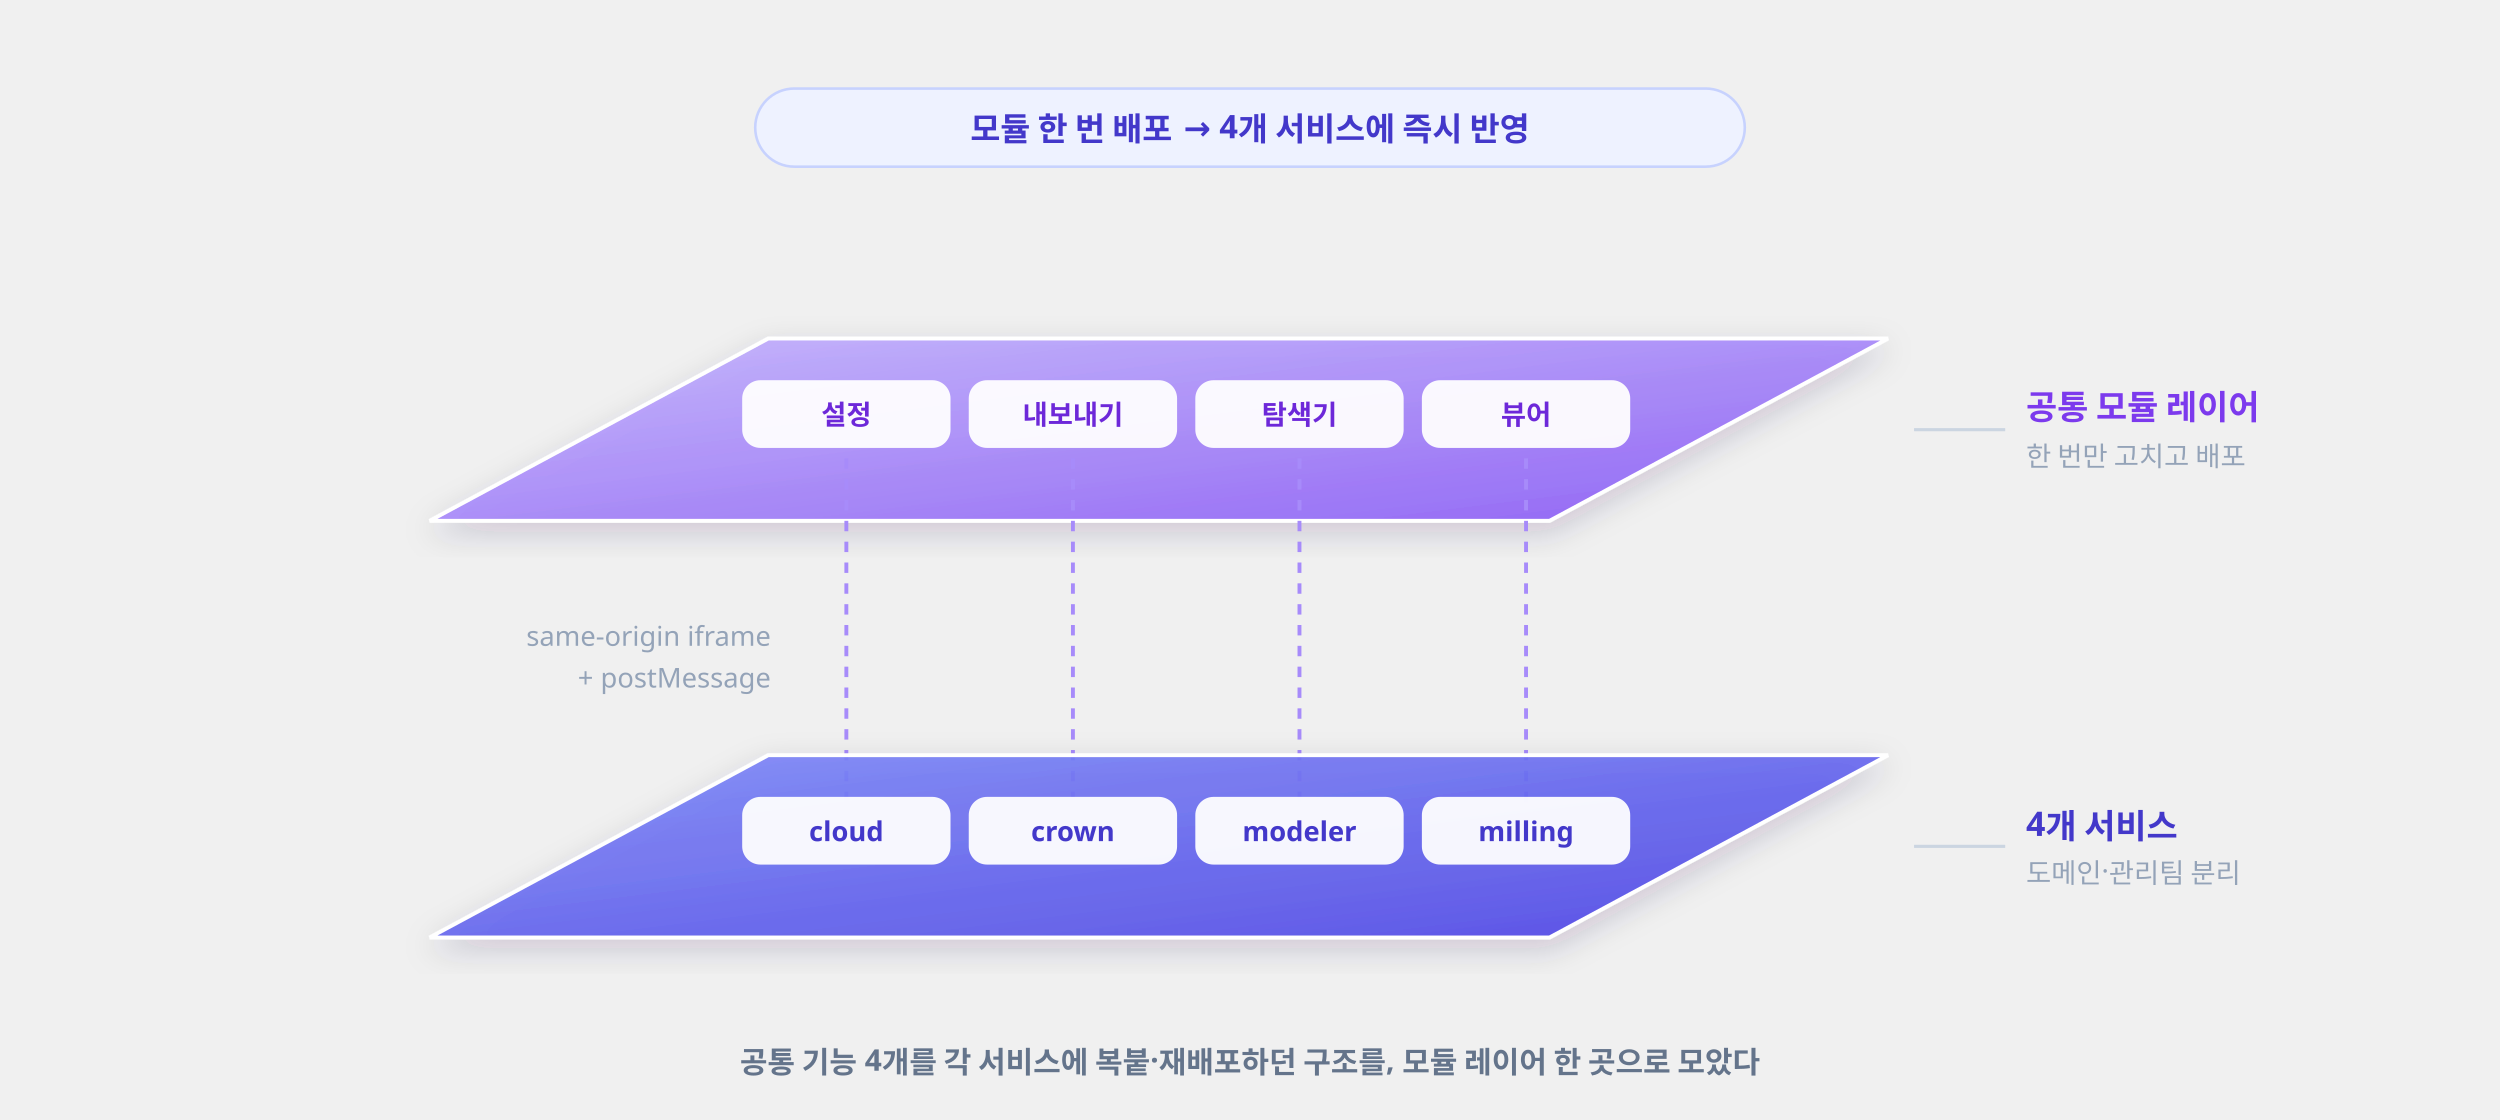
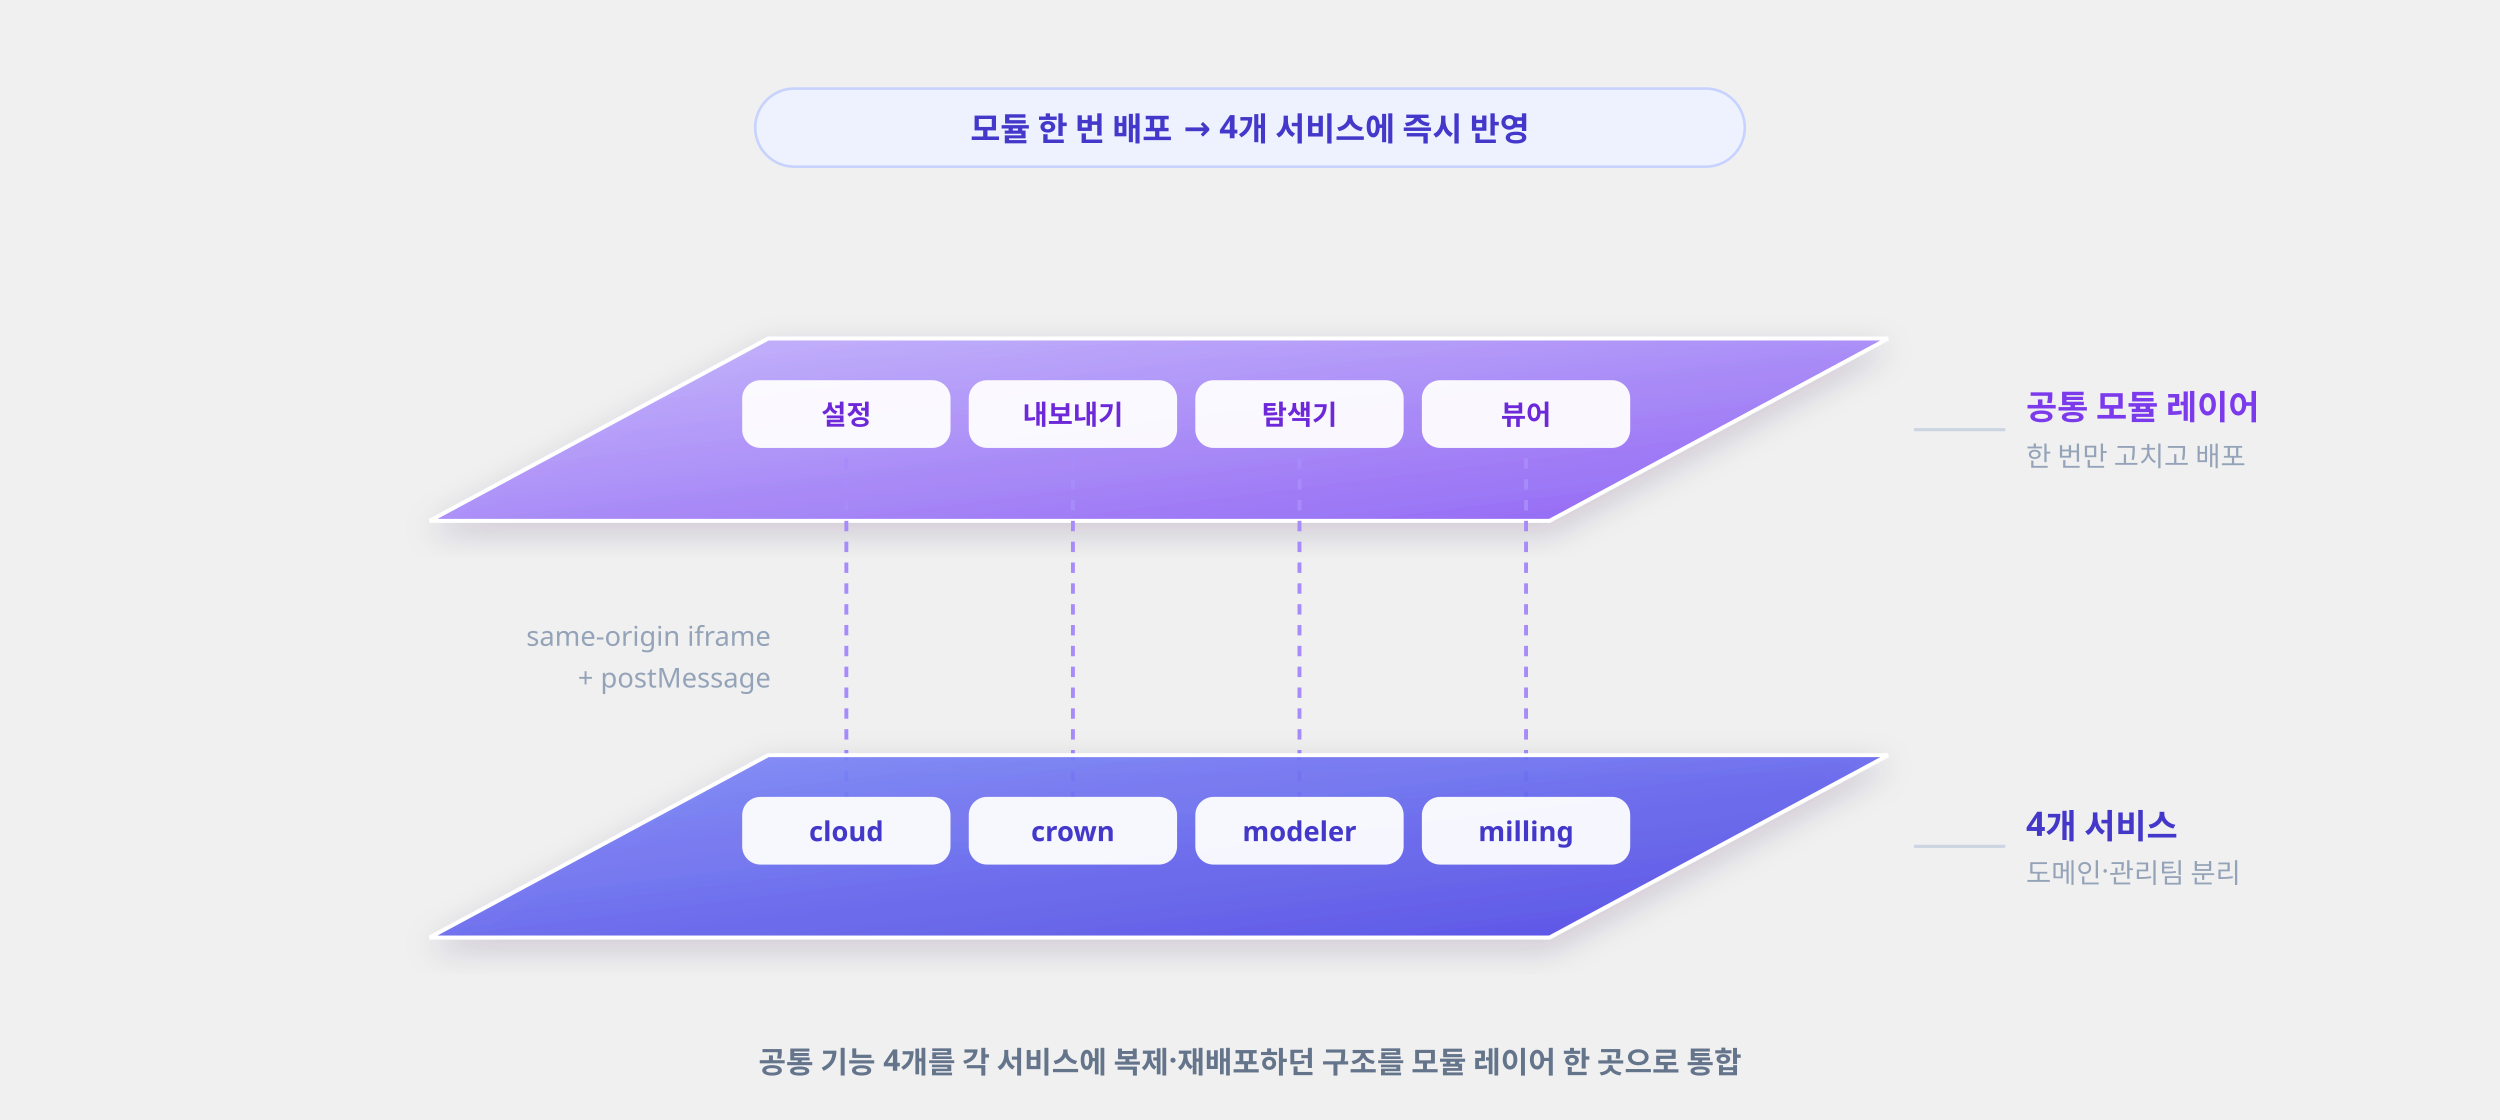
<svg xmlns="http://www.w3.org/2000/svg" viewBox="0 0 960 430" font-family="Noto Sans KR, Apple SD Gothic Neo, Malgun Gothic, sans-serif">
  <defs>
    <linearGradient id="gIndigoP" x1="0" y1="0" x2="1" y2="1">
      <stop offset="0" stop-color="#818cf8" />
      <stop offset="1" stop-color="#4f46e5" />
    </linearGradient>
    <linearGradient id="gVioletP" x1="0" y1="0" x2="1" y2="1">
      <stop offset="0" stop-color="#c4b5fd" />
      <stop offset="1" stop-color="#8b5cf6" />
    </linearGradient>
    <filter id="fShadow" x="-20%" y="-20%" width="140%" height="140%">
      <feDropShadow dx="0" dy="4" stdDeviation="6" flood-color="#1e1b4b" flood-opacity="0.18" />
    </filter>
  </defs>
  <rect x="290" y="34" width="380" height="30" rx="15" fill="#eef2ff" stroke="#c7d2fe" />
  <text x="480" y="54" font-size="12.5" font-weight="700" fill="#4338ca" text-anchor="middle">모듈 한 번 배포 → 4개 서비스에 즉시 반영</text>
  <g filter="url(#fShadow)">
    <path d="M 165 200 l 130 -70 l 430 0 l -130 70 z" fill="url(#gVioletP)" fill-opacity="0.92" stroke="#ffffff" stroke-width="1.5" />
  </g>
  <rect x="285" y="146" width="80" height="26" rx="7" fill="#ffffff" fill-opacity="0.94" />
  <text x="325" y="163" font-size="10.5" font-weight="700" fill="#6d28d9" text-anchor="middle">설정</text>
  <rect x="372" y="146" width="80" height="26" rx="7" fill="#ffffff" fill-opacity="0.94" />
  <text x="412" y="163" font-size="10.5" font-weight="700" fill="#6d28d9" text-anchor="middle">내보내기</text>
  <rect x="459" y="146" width="80" height="26" rx="7" fill="#ffffff" fill-opacity="0.94" />
  <text x="499" y="163" font-size="10.5" font-weight="700" fill="#6d28d9" text-anchor="middle">탐색기</text>
  <rect x="546" y="146" width="80" height="26" rx="7" fill="#ffffff" fill-opacity="0.94" />
  <text x="586" y="163" font-size="10.5" font-weight="700" fill="#6d28d9" text-anchor="middle">뷰어</text>
  <line x1="735" y1="165" x2="770" y2="165" stroke="#cbd5e1" stroke-width="1.2" />
  <text x="778" y="161" font-size="13" font-weight="700" fill="#7c3aed">공통 모듈 레이어</text>
  <text x="778" y="179" font-size="10.5" fill="#94a3b8">한 번만 고치고 배포</text>
  <line x1="325" y1="176" x2="325" y2="308" stroke="#a78bfa" stroke-width="1.5" stroke-dasharray="4 4" />
  <line x1="412" y1="176" x2="412" y2="308" stroke="#a78bfa" stroke-width="1.5" stroke-dasharray="4 4" />
  <line x1="499" y1="176" x2="499" y2="308" stroke="#a78bfa" stroke-width="1.5" stroke-dasharray="4 4" />
  <line x1="586" y1="176" x2="586" y2="308" stroke="#a78bfa" stroke-width="1.5" stroke-dasharray="4 4" />
  <text x="296" y="248" font-size="10.5" fill="#94a3b8" text-anchor="end">same-origin iframe</text>
  <text x="296" y="264" font-size="10.5" fill="#94a3b8" text-anchor="end">+ postMessage</text>
  <g filter="url(#fShadow)">
    <path d="M 165 360 l 130 -70 l 430 0 l -130 70 z" fill="url(#gIndigoP)" fill-opacity="0.92" stroke="#ffffff" stroke-width="1.5" />
  </g>
  <rect x="285" y="306" width="80" height="26" rx="7" fill="#ffffff" fill-opacity="0.94" />
  <text x="325" y="323" font-size="10.5" font-weight="700" fill="#4338ca" text-anchor="middle">cloud</text>
  <rect x="372" y="306" width="80" height="26" rx="7" fill="#ffffff" fill-opacity="0.94" />
  <text x="412" y="323" font-size="10.5" font-weight="700" fill="#4338ca" text-anchor="middle">crown</text>
  <rect x="459" y="306" width="80" height="26" rx="7" fill="#ffffff" fill-opacity="0.94" />
  <text x="499" y="323" font-size="10.5" font-weight="700" fill="#4338ca" text-anchor="middle">modeler</text>
  <rect x="546" y="306" width="80" height="26" rx="7" fill="#ffffff" fill-opacity="0.94" />
  <text x="586" y="323" font-size="10.5" font-weight="700" fill="#4338ca" text-anchor="middle">milling</text>
  <line x1="735" y1="325" x2="770" y2="325" stroke="#cbd5e1" stroke-width="1.2" />
  <text x="778" y="321" font-size="13" font-weight="700" fill="#4338ca">4개 서비스</text>
  <text x="778" y="339" font-size="10.5" fill="#94a3b8">도메인·관리팀 분리</text>
-   <text x="480" y="412" font-size="11.5" font-weight="600" fill="#64748b" text-anchor="middle">공통 기능 4개를 각 서비스에 복붙·재배포하던 구조를, 모듈 레이어 한 곳으로 모았다</text>
+   <text x="480" y="412" font-size="11.5" font-weight="600" fill="#64748b" text-anchor="middle">공통 기능 4개를 각 서비스에 복제·재배포하던 구조를 모듈 레이어 한 곳으로 통합</text>
</svg>
